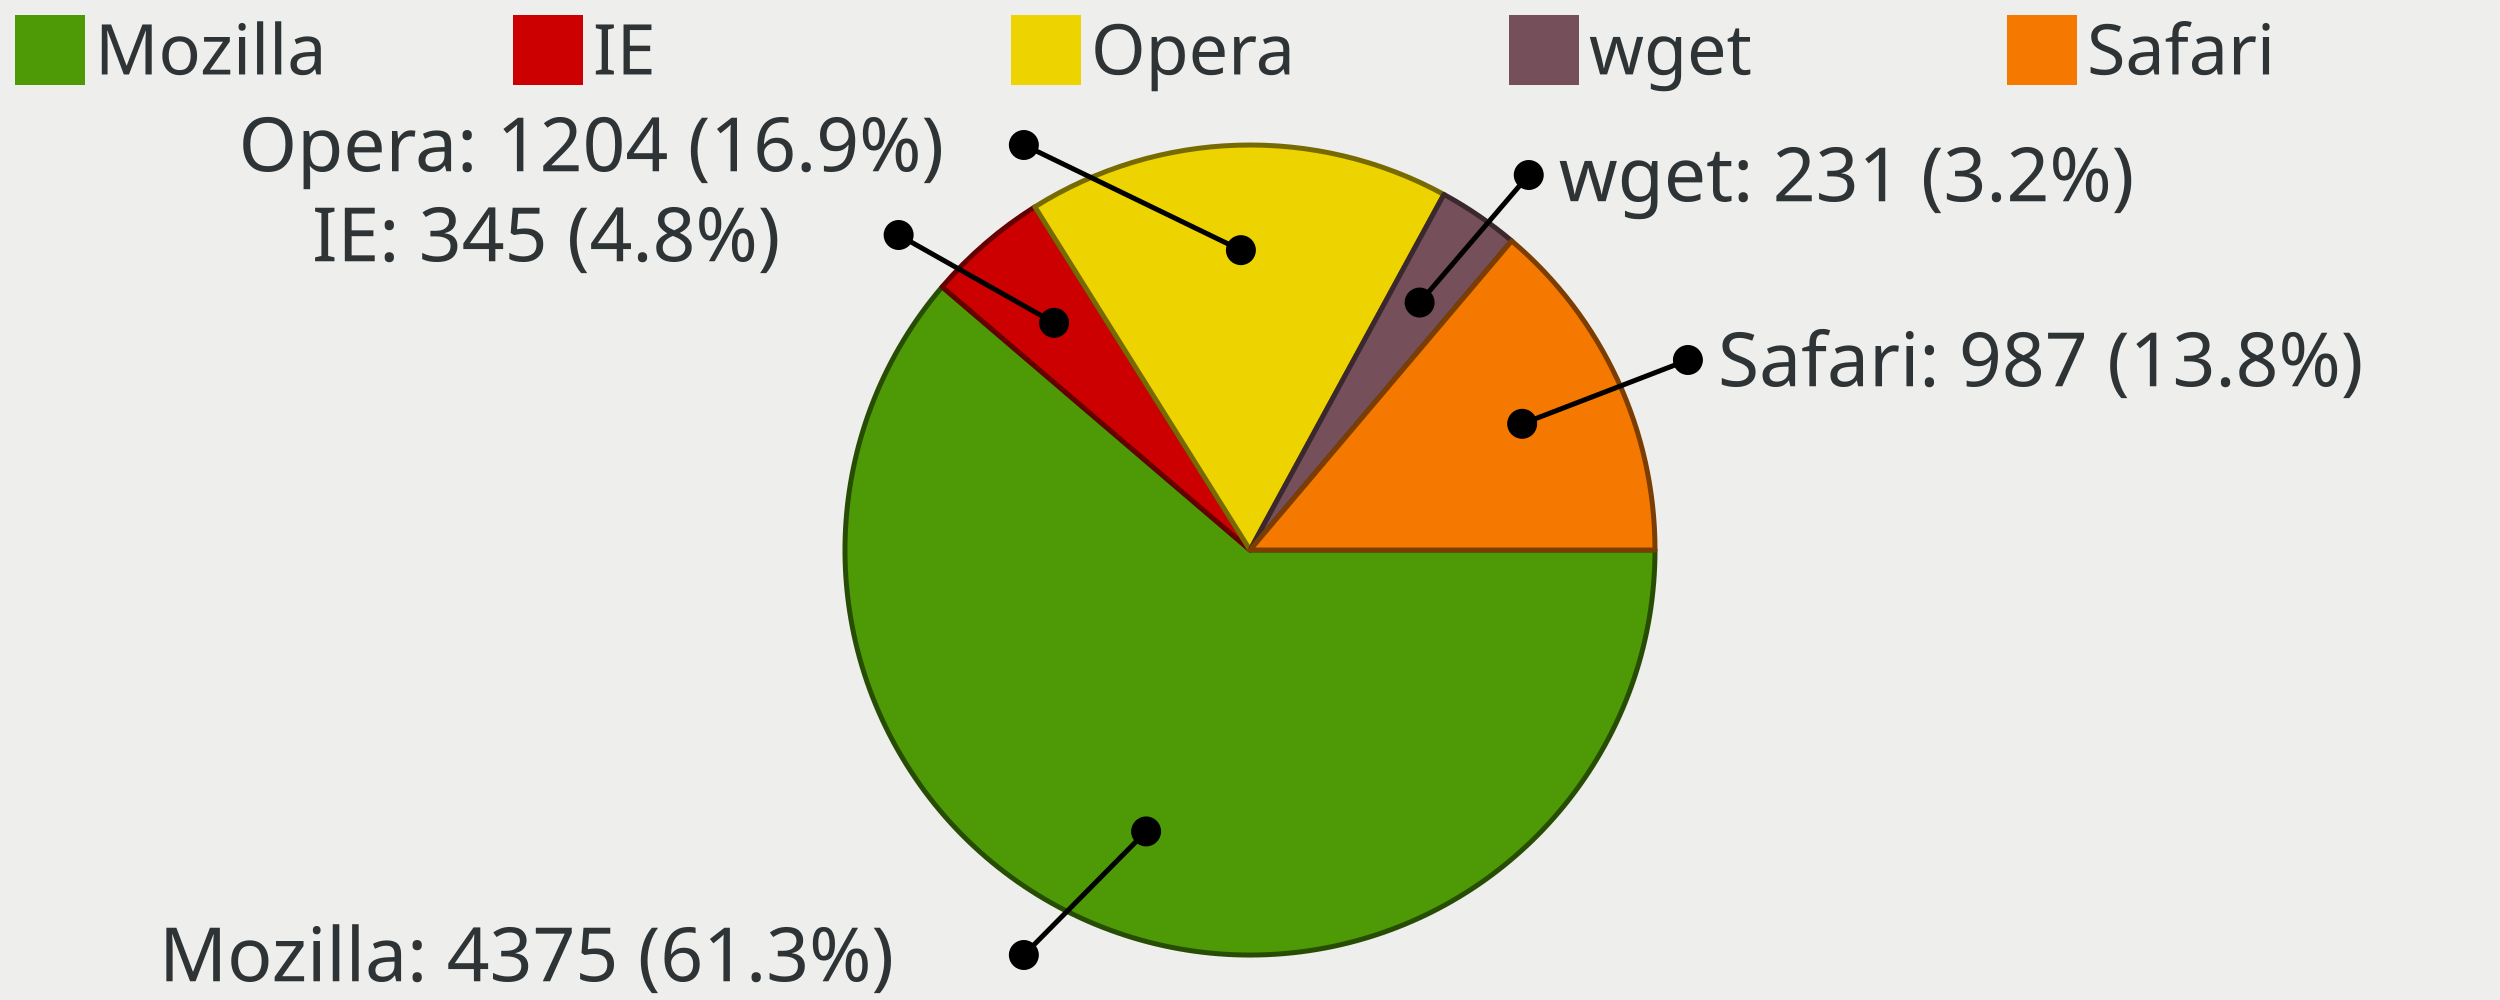
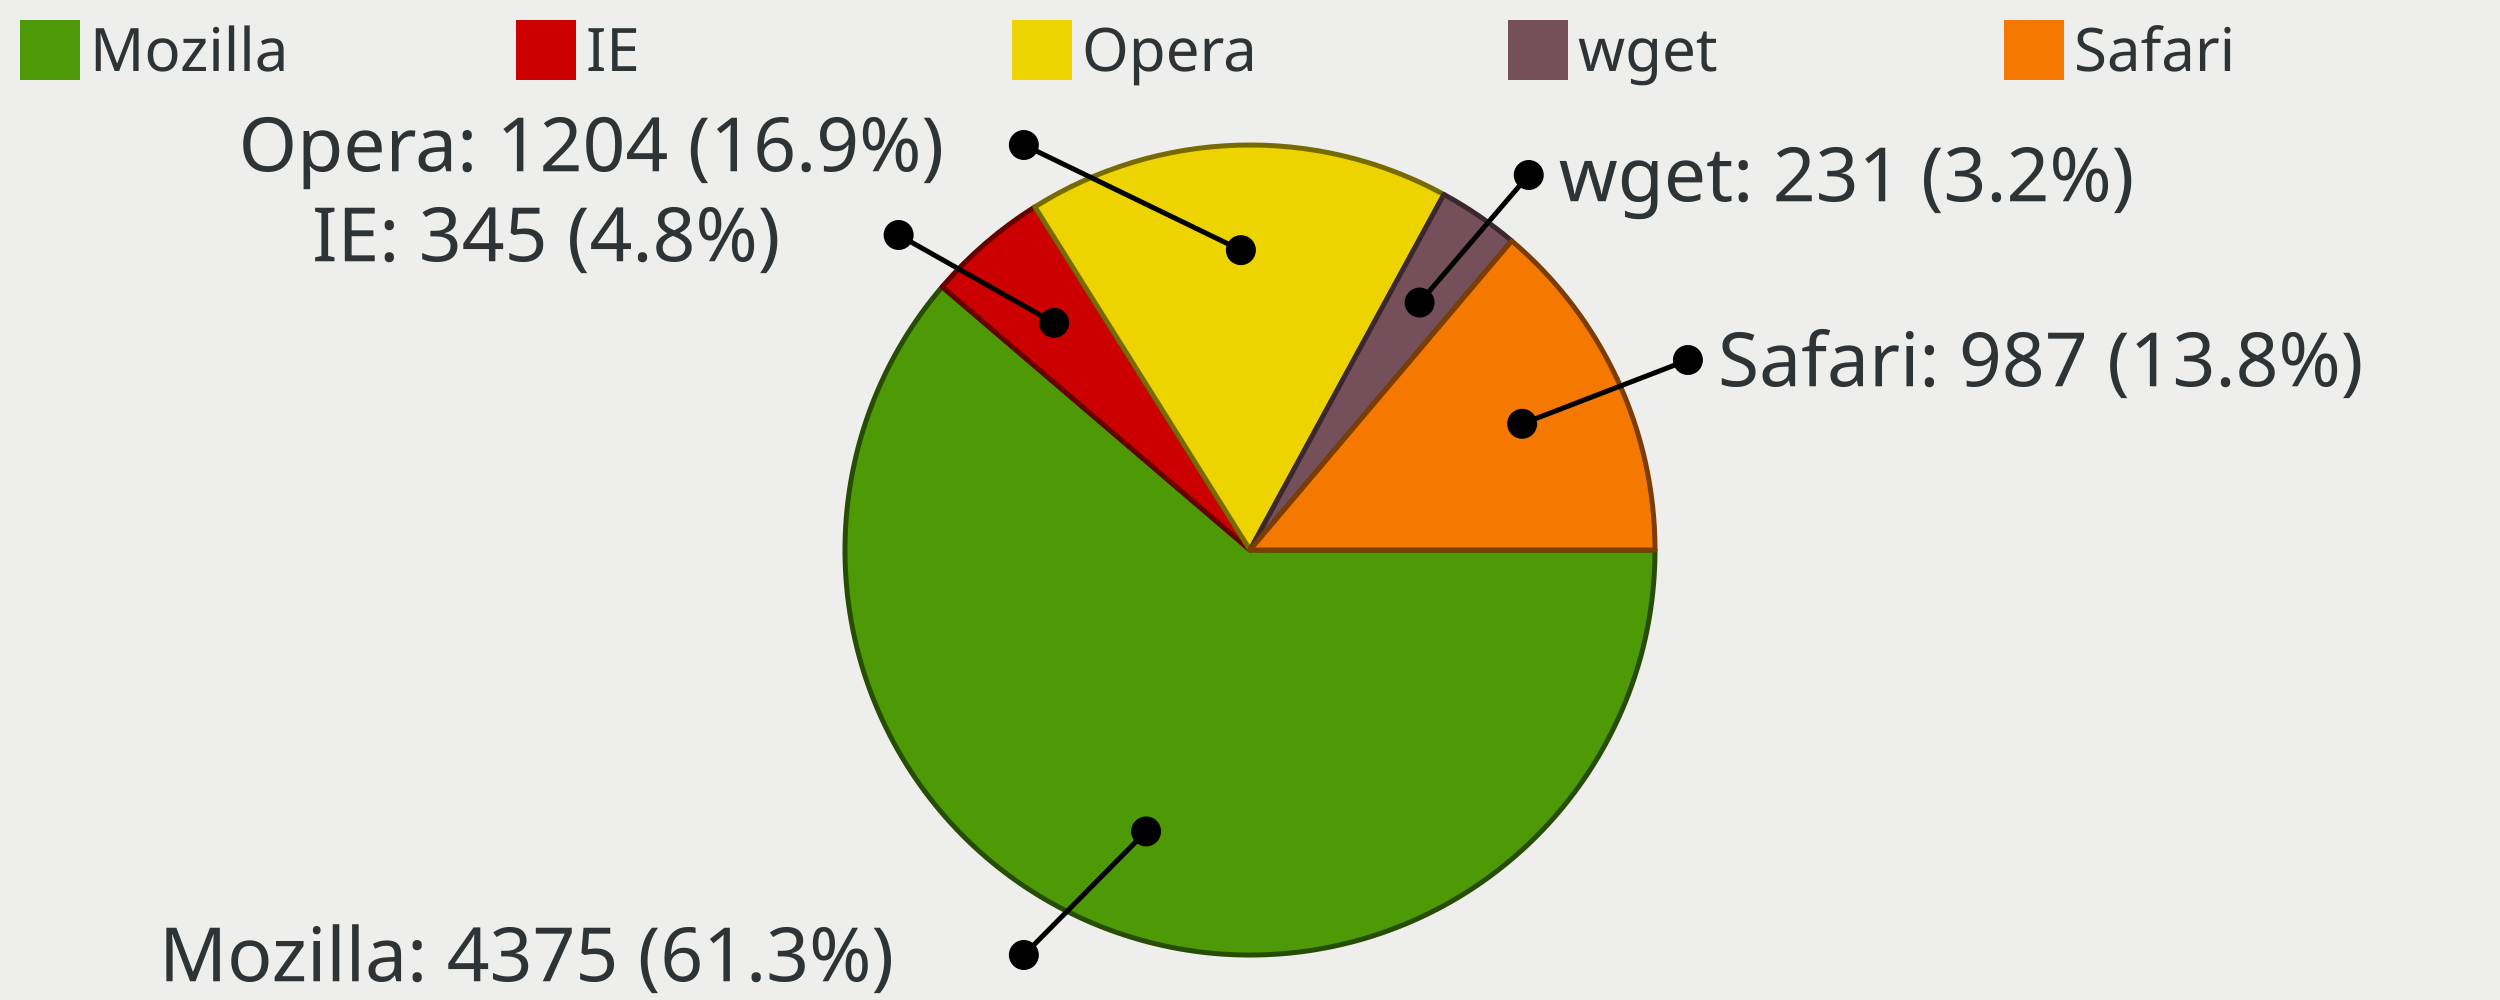
<svg xmlns="http://www.w3.org/2000/svg" width="500" height="200" version="1.0" id="ezcGraph">
  <defs />
  <g id="ezcGraphChart" color-rendering="optimizeQuality" shape-rendering="geometricPrecision" text-rendering="optimizeLegibility">
    <path d=" M 0,200 L 0,0 L 500,0 L 500,200 L 0,200 z " style="fill: #eeeeec; fill-opacity: 1.00; stroke: none;" id="ezcGraphPolygon_1" />
    <path d=" M 0,20 L 0,0 L 500,0 L 500,20 L 0,20 z " style="fill: #000000; fill-opacity: 0.00; stroke: none;" id="ezcGraphPolygon_2" />
-     <path d=" M 3,17 L 3,3 L 17,3 L 17,17 L 3,17 z " style="fill: #4e9a06; fill-opacity: 1.00; stroke: none;" id="ezcGraphPolygon_3" />
-     <path d=" M 102.6,17 L 102.6,3 L 116.6,3 L 116.6,17 L 102.6,17 z " style="fill: #cc0000; fill-opacity: 1.00; stroke: none;" id="ezcGraphPolygon_5" />
-     <path d=" M 202.2,17 L 202.2,3 L 216.2,3 L 216.2,17 L 202.2,17 z " style="fill: #edd400; fill-opacity: 1.00; stroke: none;" id="ezcGraphPolygon_7" />
-     <path d=" M 301.8,17 L 301.8,3 L 315.8,3 L 315.8,17 L 301.8,17 z " style="fill: #75505b; fill-opacity: 1.00; stroke: none;" id="ezcGraphPolygon_9" />
-     <path d=" M 401.4,17 L 401.4,3 L 415.4,3 L 415.4,17 L 401.4,17 z " style="fill: #f57900; fill-opacity: 1.00; stroke: none;" id="ezcGraphPolygon_11" />
+     <path d=" M 4,16 L 4,4 L 16,4 L 16,16 L 4,16 z " style="fill: #4e9a06; fill-opacity: 1.00; stroke: none;" id="ezcGraphPolygon_3" />
+     <path d=" M 103.2,16 L 103.2,4 L 115.2,4 L 115.2,16 L 103.2,16 z " style="fill: #cc0000; fill-opacity: 1.00; stroke: none;" id="ezcGraphPolygon_5" />
+     <path d=" M 202.4,16 L 202.4,4 L 214.4,4 L 214.4,16 L 202.4,16 z " style="fill: #edd400; fill-opacity: 1.00; stroke: none;" id="ezcGraphPolygon_7" />
+     <path d=" M 301.6,16 L 301.6,4 L 313.6,4 L 313.6,16 L 301.6,16 z " style="fill: #75505b; fill-opacity: 1.00; stroke: none;" id="ezcGraphPolygon_9" />
+     <path d=" M 400.8,16 L 400.8,4 L 412.8,4 L 412.8,16 L 400.8,16 z " style="fill: #f57900; fill-opacity: 1.00; stroke: none;" id="ezcGraphPolygon_11" />
    <path d="M 250.00,110.00 L 331.00,110.00 A 81.00,81.00 0 1,1 188.43,57.37 z" style="fill: #4e9a06; fill-opacity: 1.00; stroke: none;" id="ezcGraphCircleSector_13" />
    <path d="M 250.00,110.00 L 331.00,110.00 A 81.00,81.00 0 1,1 188.43,57.37 z" style="fill: none; stroke: #274d03; stroke-width: 1; stroke-opacity: 1.00; stroke-linecap: round; stroke-linejoin: round;" id="ezcGraphCircleSector_14" />
    <path d="M 250.00,110.00 L 188.43,57.37 A 81.00,81.00 0 0,1 206.98,41.37 z" style="fill: #cc0000; fill-opacity: 1.00; stroke: none;" id="ezcGraphCircleSector_15" />
    <path d="M 250.00,110.00 L 188.43,57.37 A 81.00,81.00 0 0,1 206.98,41.37 z" style="fill: none; stroke: #660000; stroke-width: 1; stroke-opacity: 1.00; stroke-linecap: round; stroke-linejoin: round;" id="ezcGraphCircleSector_16" />
    <path d="M 250.00,110.00 L 206.98,41.37 A 81.00,81.00 0 0,1 288.78,38.89 z" style="fill: #edd400; fill-opacity: 1.00; stroke: none;" id="ezcGraphCircleSector_17" />
    <path d="M 250.00,110.00 L 206.98,41.37 A 81.00,81.00 0 0,1 288.78,38.89 z" style="fill: none; stroke: #776a00; stroke-width: 1; stroke-opacity: 1.00; stroke-linecap: round; stroke-linejoin: round;" id="ezcGraphCircleSector_18" />
    <path d="M 250.00,110.00 L 288.78,38.89 A 81.00,81.00 0 0,1 302.34,48.18 z" style="fill: #75505b; fill-opacity: 1.00; stroke: none;" id="ezcGraphCircleSector_19" />
    <path d="M 250.00,110.00 L 288.78,38.89 A 81.00,81.00 0 0,1 302.34,48.18 z" style="fill: none; stroke: #3b282e; stroke-width: 1; stroke-opacity: 1.00; stroke-linecap: round; stroke-linejoin: round;" id="ezcGraphCircleSector_20" />
    <path d="M 250.00,110.00 L 302.34,48.18 A 81.00,81.00 0 0,1 331.00,110.00 z" style="fill: #f57900; fill-opacity: 1.00; stroke: none;" id="ezcGraphCircleSector_21" />
    <path d="M 250.00,110.00 L 302.34,48.18 A 81.00,81.00 0 0,1 331.00,110.00 z" style="fill: none; stroke: #7b3d00; stroke-width: 1; stroke-opacity: 1.00; stroke-linecap: round; stroke-linejoin: round;" id="ezcGraphCircleSector_22" />
    <path d=" M 248.179,50.028 L 204.77,29" style="fill: none; stroke: #000000; stroke-width: 1; stroke-opacity: 1.00; stroke-linecap: round; stroke-linejoin: round;" id="ezcGraphLine_23" />
    <ellipse cx="248.179" cy="50.028" rx="3" ry="3" style="fill: #000000; fill-opacity: 1.00; stroke: none;" id="ezcGraphCircle_24" />
    <ellipse cx="204.77" cy="29" rx="3" ry="3" style="fill: #000000; fill-opacity: 1.00; stroke: none;" id="ezcGraphCircle_25" />
    <path d=" M 210.812,64.566 L 179.727,47" style="fill: none; stroke: #000000; stroke-width: 1; stroke-opacity: 1.00; stroke-linecap: round; stroke-linejoin: round;" id="ezcGraphLine_27" />
    <ellipse cx="210.812" cy="64.566" rx="3" ry="3" style="fill: #000000; fill-opacity: 1.00; stroke: none;" id="ezcGraphCircle_28" />
    <ellipse cx="179.727" cy="47" rx="3" ry="3" style="fill: #000000; fill-opacity: 1.00; stroke: none;" id="ezcGraphCircle_29" />
    <path d=" M 229.22,166.287 L 204.77,191" style="fill: none; stroke: #000000; stroke-width: 1; stroke-opacity: 1.00; stroke-linecap: round; stroke-linejoin: round;" id="ezcGraphLine_31" />
    <ellipse cx="229.22" cy="166.287" rx="3" ry="3" style="fill: #000000; fill-opacity: 1.00; stroke: none;" id="ezcGraphCircle_32" />
    <ellipse cx="204.77" cy="191" rx="3" ry="3" style="fill: #000000; fill-opacity: 1.00; stroke: none;" id="ezcGraphCircle_33" />
    <path d=" M 283.922,60.509 L 305.749,35" style="fill: none; stroke: #000000; stroke-width: 1; stroke-opacity: 1.00; stroke-linecap: round; stroke-linejoin: round;" id="ezcGraphLine_35" />
    <ellipse cx="283.922" cy="60.509" rx="3" ry="3" style="fill: #000000; fill-opacity: 1.00; stroke: none;" id="ezcGraphCircle_36" />
    <ellipse cx="305.749" cy="35" rx="3" ry="3" style="fill: #000000; fill-opacity: 1.00; stroke: none;" id="ezcGraphCircle_37" />
    <path d=" M 304.433,84.761 L 337.584,72" style="fill: none; stroke: #000000; stroke-width: 1; stroke-opacity: 1.00; stroke-linecap: round; stroke-linejoin: round;" id="ezcGraphLine_39" />
    <ellipse cx="304.433" cy="84.761" rx="3" ry="3" style="fill: #000000; fill-opacity: 1.00; stroke: none;" id="ezcGraphCircle_40" />
    <ellipse cx="337.584" cy="72" rx="3" ry="3" style="fill: #000000; fill-opacity: 1.00; stroke: none;" id="ezcGraphCircle_41" />
-     <text id="ezcGraphTextBox_4" x="19" text-length="51.94px" y="14.9" style="font-size: 14px; font-family: sans-serif; fill: #2e3436; fill-opacity: 1.00; stroke: none;">Mozilla</text>
-     <text id="ezcGraphTextBox_6" x="118.6" text-length="14.84px" y="14.9" style="font-size: 14px; font-family: sans-serif; fill: #2e3436; fill-opacity: 1.00; stroke: none;">IE</text>
-     <text id="ezcGraphTextBox_8" x="218.2" text-length="37.1px" y="14.9" style="font-size: 14px; font-family: sans-serif; fill: #2e3436; fill-opacity: 1.00; stroke: none;">Opera</text>
-     <text id="ezcGraphTextBox_10" x="317.8" text-length="29.68px" y="14.9" style="font-size: 14px; font-family: sans-serif; fill: #2e3436; fill-opacity: 1.00; stroke: none;">wget</text>
-     <text id="ezcGraphTextBox_12" x="417.4" text-length="44.52px" y="14.9" style="font-size: 14px; font-family: sans-serif; fill: #2e3436; fill-opacity: 1.00; stroke: none;">Safari</text>
+     <text id="ezcGraphTextBox_4" x="18" text-length="44.52px" y="14.2" style="font-size: 12px; font-family: sans-serif; fill: #2e3436; fill-opacity: 1.00; stroke: none;">Mozilla</text>
+     <text id="ezcGraphTextBox_6" x="117.2" text-length="12.72px" y="14.2" style="font-size: 12px; font-family: sans-serif; fill: #2e3436; fill-opacity: 1.00; stroke: none;">IE</text>
+     <text id="ezcGraphTextBox_8" x="216.4" text-length="31.8px" y="14.2" style="font-size: 12px; font-family: sans-serif; fill: #2e3436; fill-opacity: 1.00; stroke: none;">Opera</text>
+     <text id="ezcGraphTextBox_10" x="315.6" text-length="25.44px" y="14.2" style="font-size: 12px; font-family: sans-serif; fill: #2e3436; fill-opacity: 1.00; stroke: none;">wget</text>
+     <text id="ezcGraphTextBox_12" x="414.8" text-length="38.16px" y="14.2" style="font-size: 12px; font-family: sans-serif; fill: #2e3436; fill-opacity: 1.00; stroke: none;">Safari</text>
    <text id="ezcGraphTextBox_26" x="47.72" text-length="151.05px" y="34.25" style="font-size: 15px; font-family: sans-serif; fill: #2e3436; fill-opacity: 1.00; stroke: none;">Opera: 1204 (16.9%)</text>
    <text id="ezcGraphTextBox_30" x="62.427" text-length="111.3px" y="52.25" style="font-size: 15px; font-family: sans-serif; fill: #2e3436; fill-opacity: 1.00; stroke: none;">IE: 345 (4.8%)</text>
    <text id="ezcGraphTextBox_34" x="31.82" text-length="166.95px" y="196.25" style="font-size: 15px; font-family: sans-serif; fill: #2e3436; fill-opacity: 1.00; stroke: none;">Mozilla: 4375 (61.3%)</text>
    <text id="ezcGraphTextBox_38" x="311.749" text-length="127.2px" y="40.25" style="font-size: 15px; font-family: sans-serif; fill: #2e3436; fill-opacity: 1.00; stroke: none;">wget: 231 (3.2%)</text>
    <text id="ezcGraphTextBox_42" x="343.584" text-length="151.05px" y="77.25" style="font-size: 15px; font-family: sans-serif; fill: #2e3436; fill-opacity: 1.00; stroke: none;">Safari: 987 (13.8%)</text>
  </g>
</svg>
